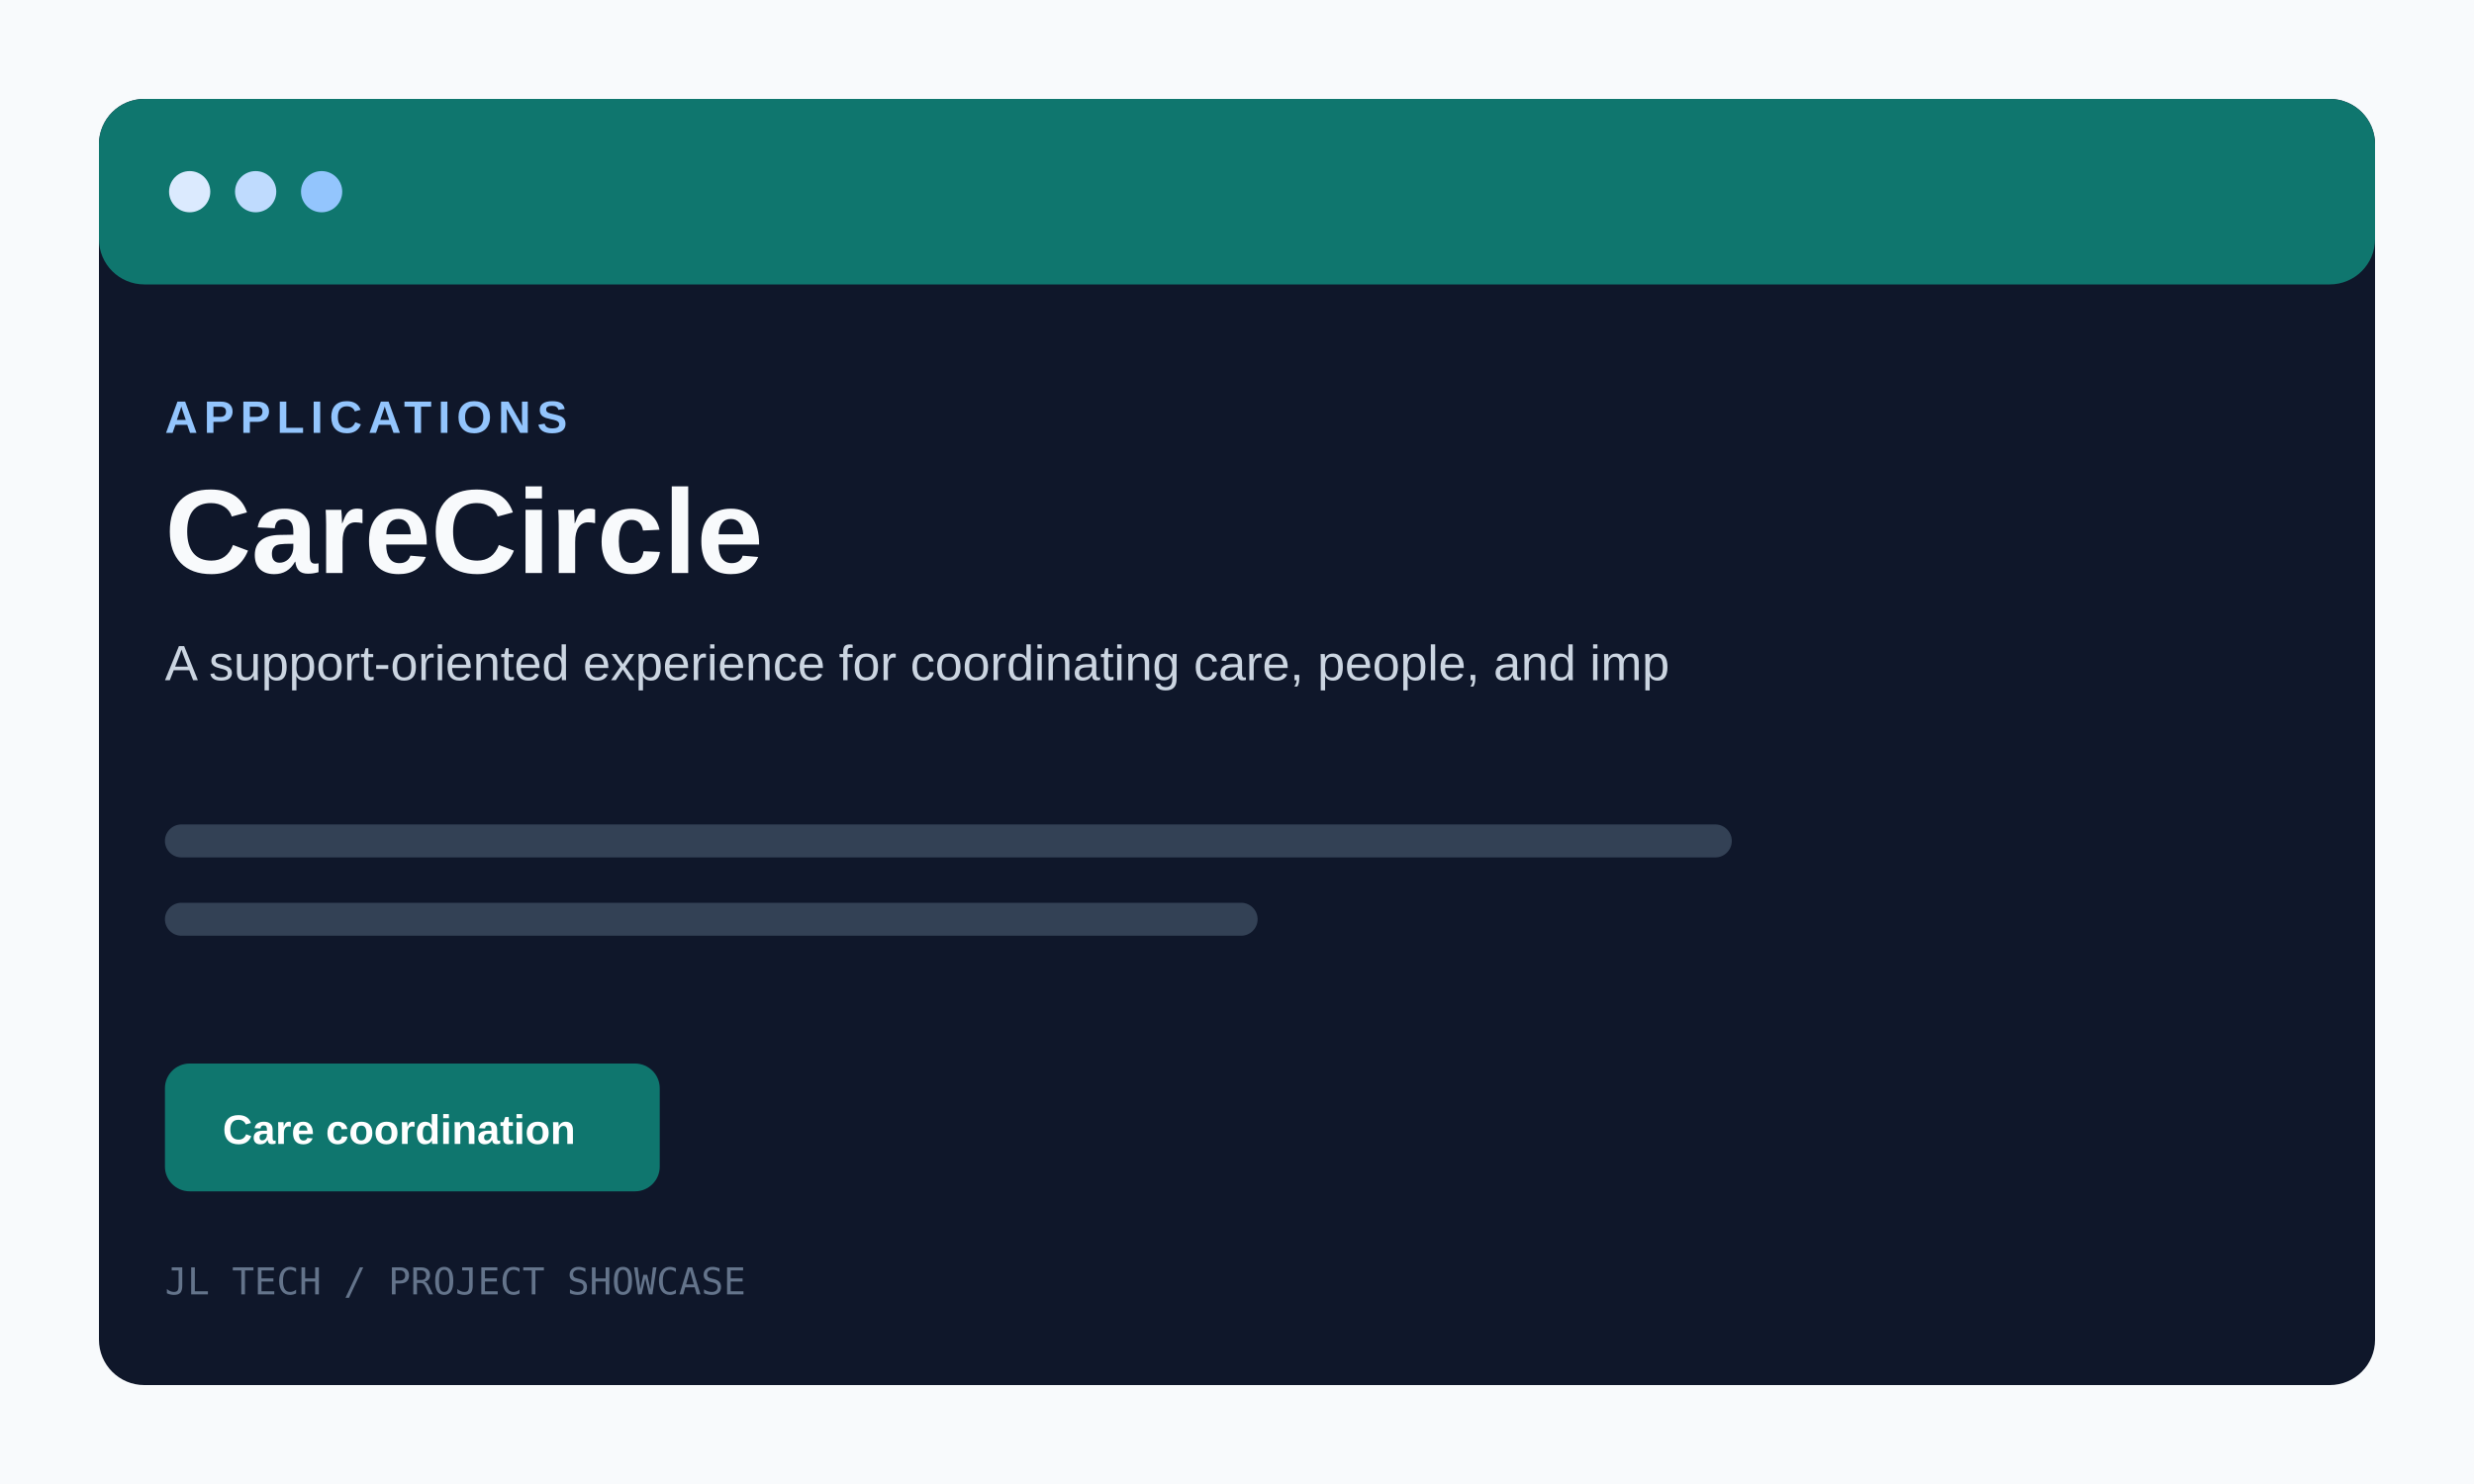
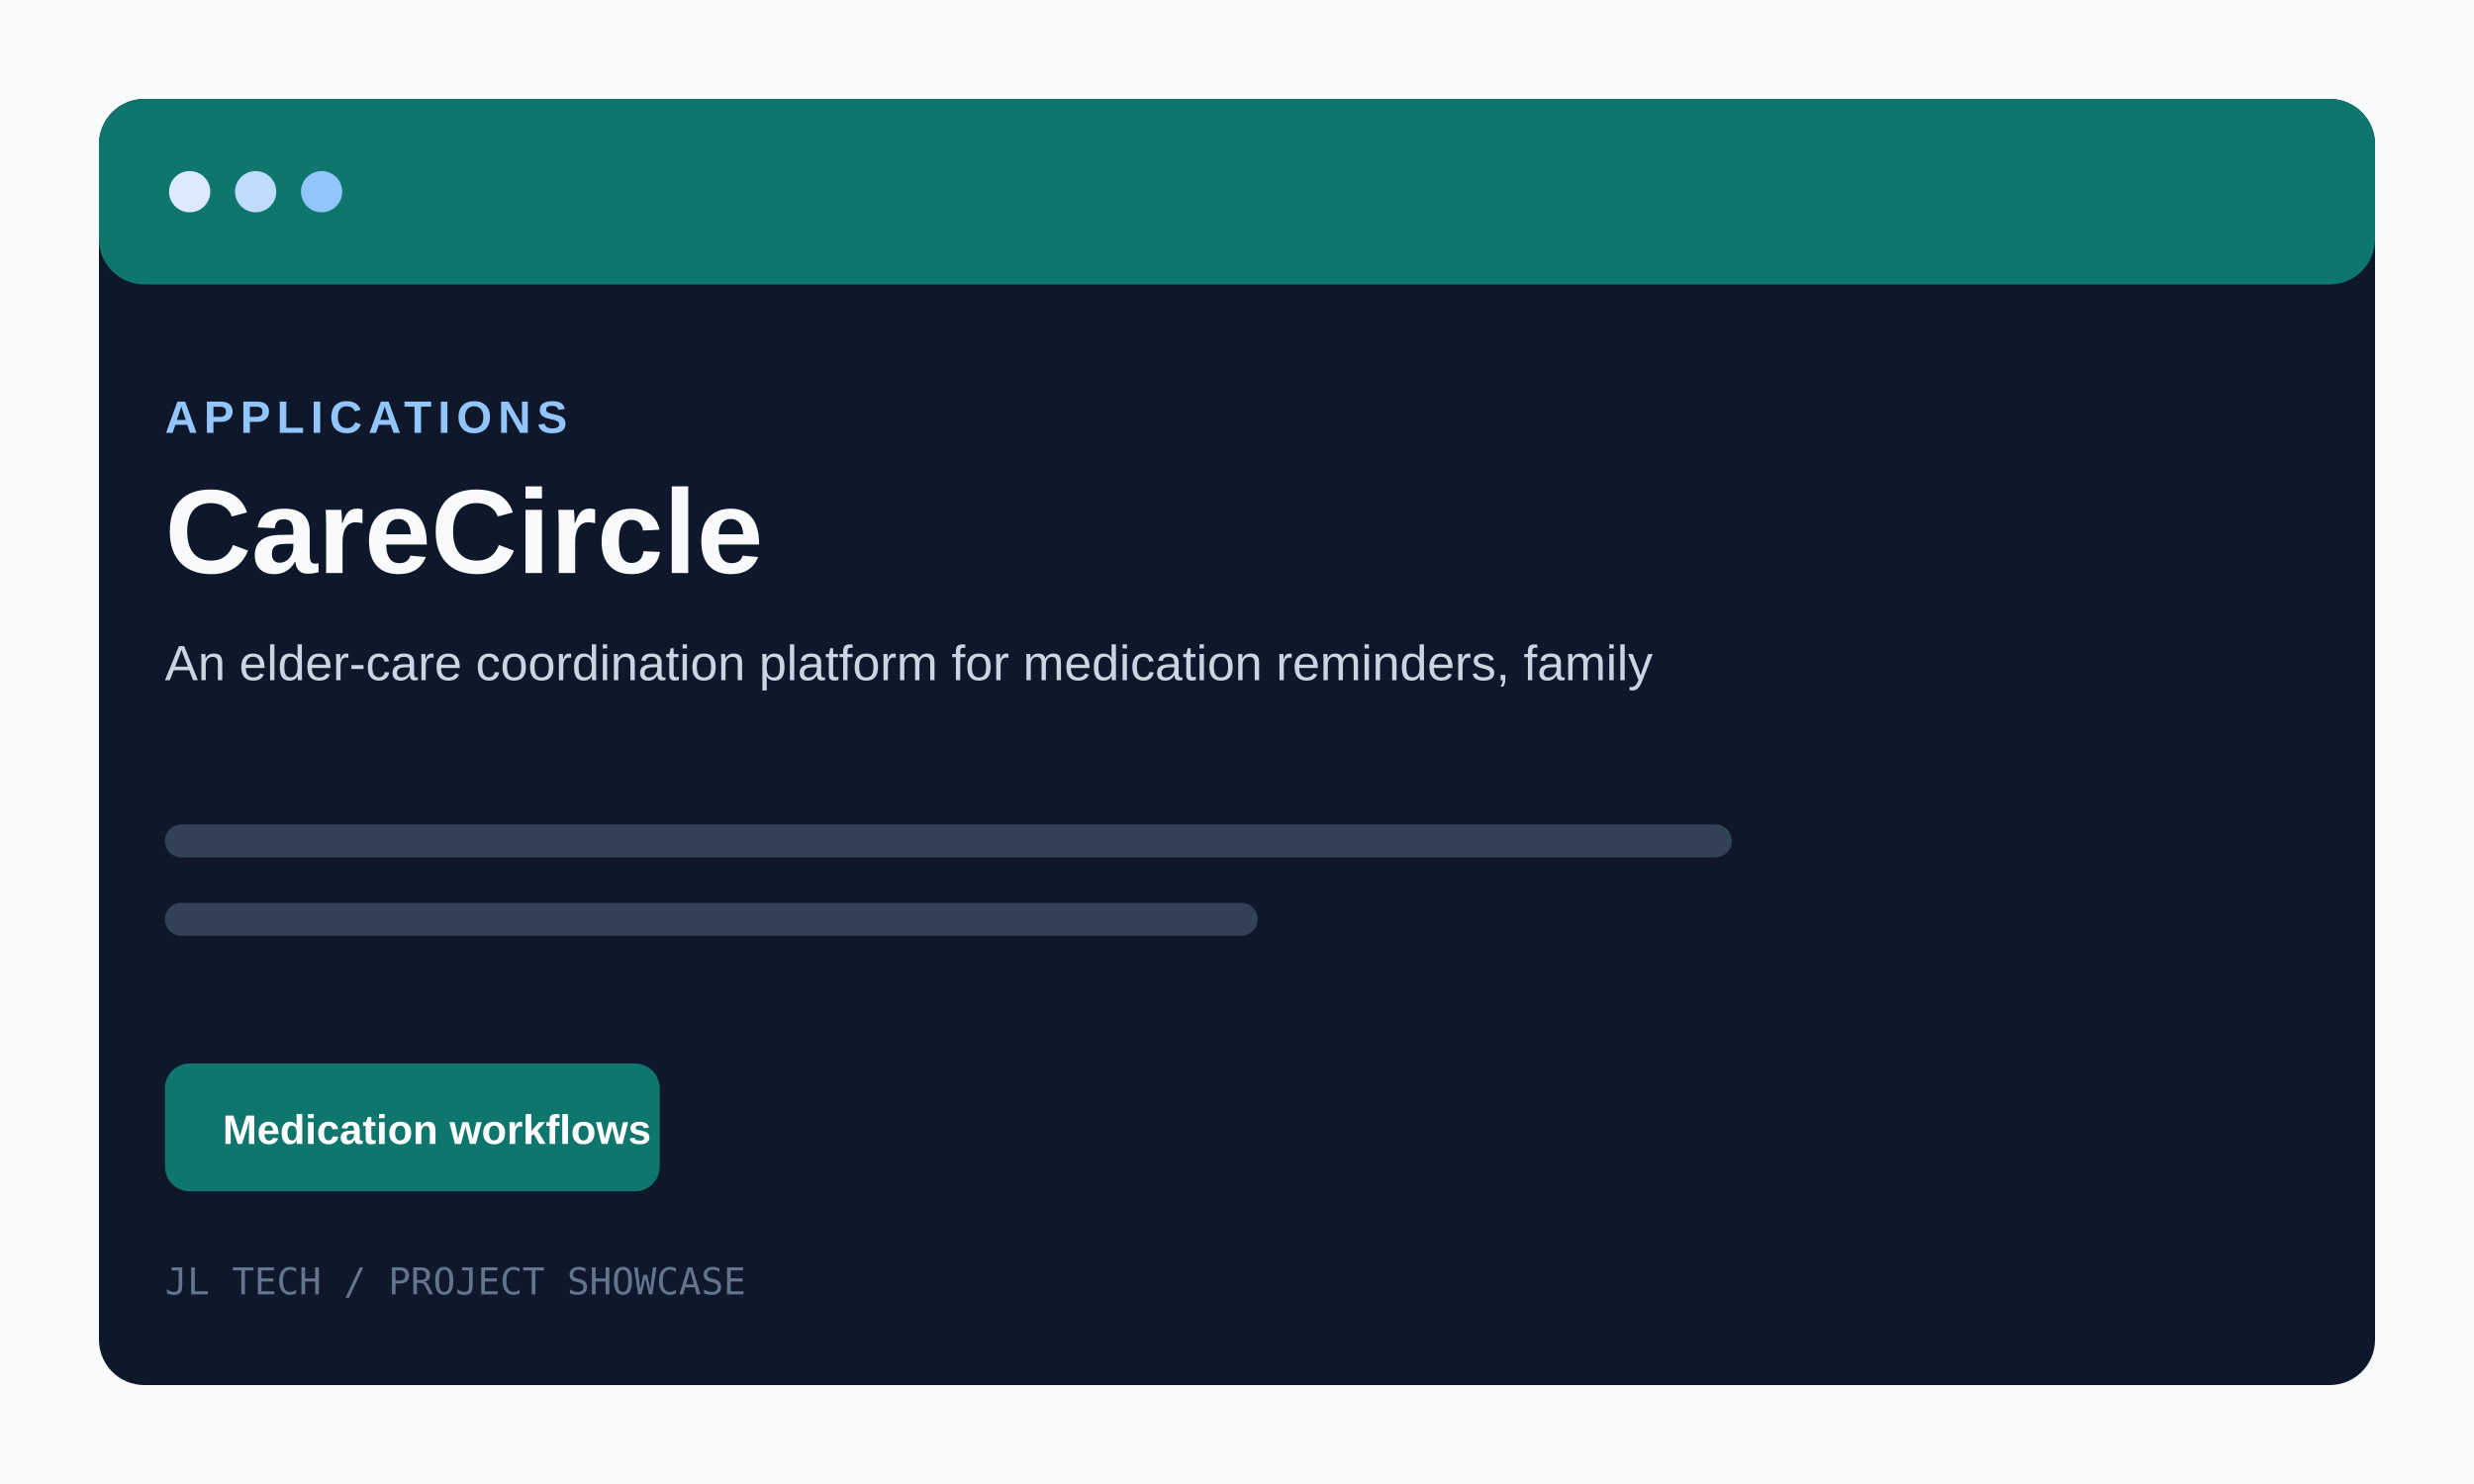
<svg xmlns="http://www.w3.org/2000/svg" viewBox="0 0 1200 720" role="img" aria-labelledby="title desc">
  <rect width="1200" height="720" fill="#f8fafc" />
  <rect x="48" y="48" width="1104" height="624" rx="22" fill="#0f172a" />
  <rect x="48" y="48" width="1104" height="90" rx="22" fill="#0f766e" />
  <circle cx="92" cy="93" r="10" fill="#dbeafe" />
  <circle cx="124" cy="93" r="10" fill="#bfdbfe" />
  <circle cx="156" cy="93" r="10" fill="#93c5fd" />
  <text x="80" y="210" fill="#93c5fd" font-family="Arial,sans-serif" font-size="22" font-weight="700" letter-spacing="3">APPLICATIONS</text>
  <text x="80" y="278" fill="#f8fafc" font-family="Arial,sans-serif" font-size="58" font-weight="700">CareCircle</text>
-   <text x="80" y="330" fill="#cbd5e1" font-family="Arial,sans-serif" font-size="24">A support-oriented experience for coordinating care, people, and imp</text>
+   <text x="80" y="330" fill="#cbd5e1" font-family="Arial,sans-serif" font-size="24">An elder-care coordination platform for medication reminders, family</text>
  <rect x="80" y="400" width="760" height="16" rx="8" fill="#334155" />
  <rect x="80" y="438" width="530" height="16" rx="8" fill="#334155" />
  <rect x="80" y="516" width="240" height="62" rx="12" fill="#0f766e" />
-   <text x="108" y="555" fill="white" font-family="Arial,sans-serif" font-size="20" font-weight="700">Care coordination</text>
+   <text x="108" y="555" fill="white" font-family="Arial,sans-serif" font-size="20" font-weight="700">Medication workflows</text>
  <text x="80" y="628" fill="#64748b" font-family="monospace" font-size="18">JL TECH / PROJECT SHOWCASE</text>
</svg>
